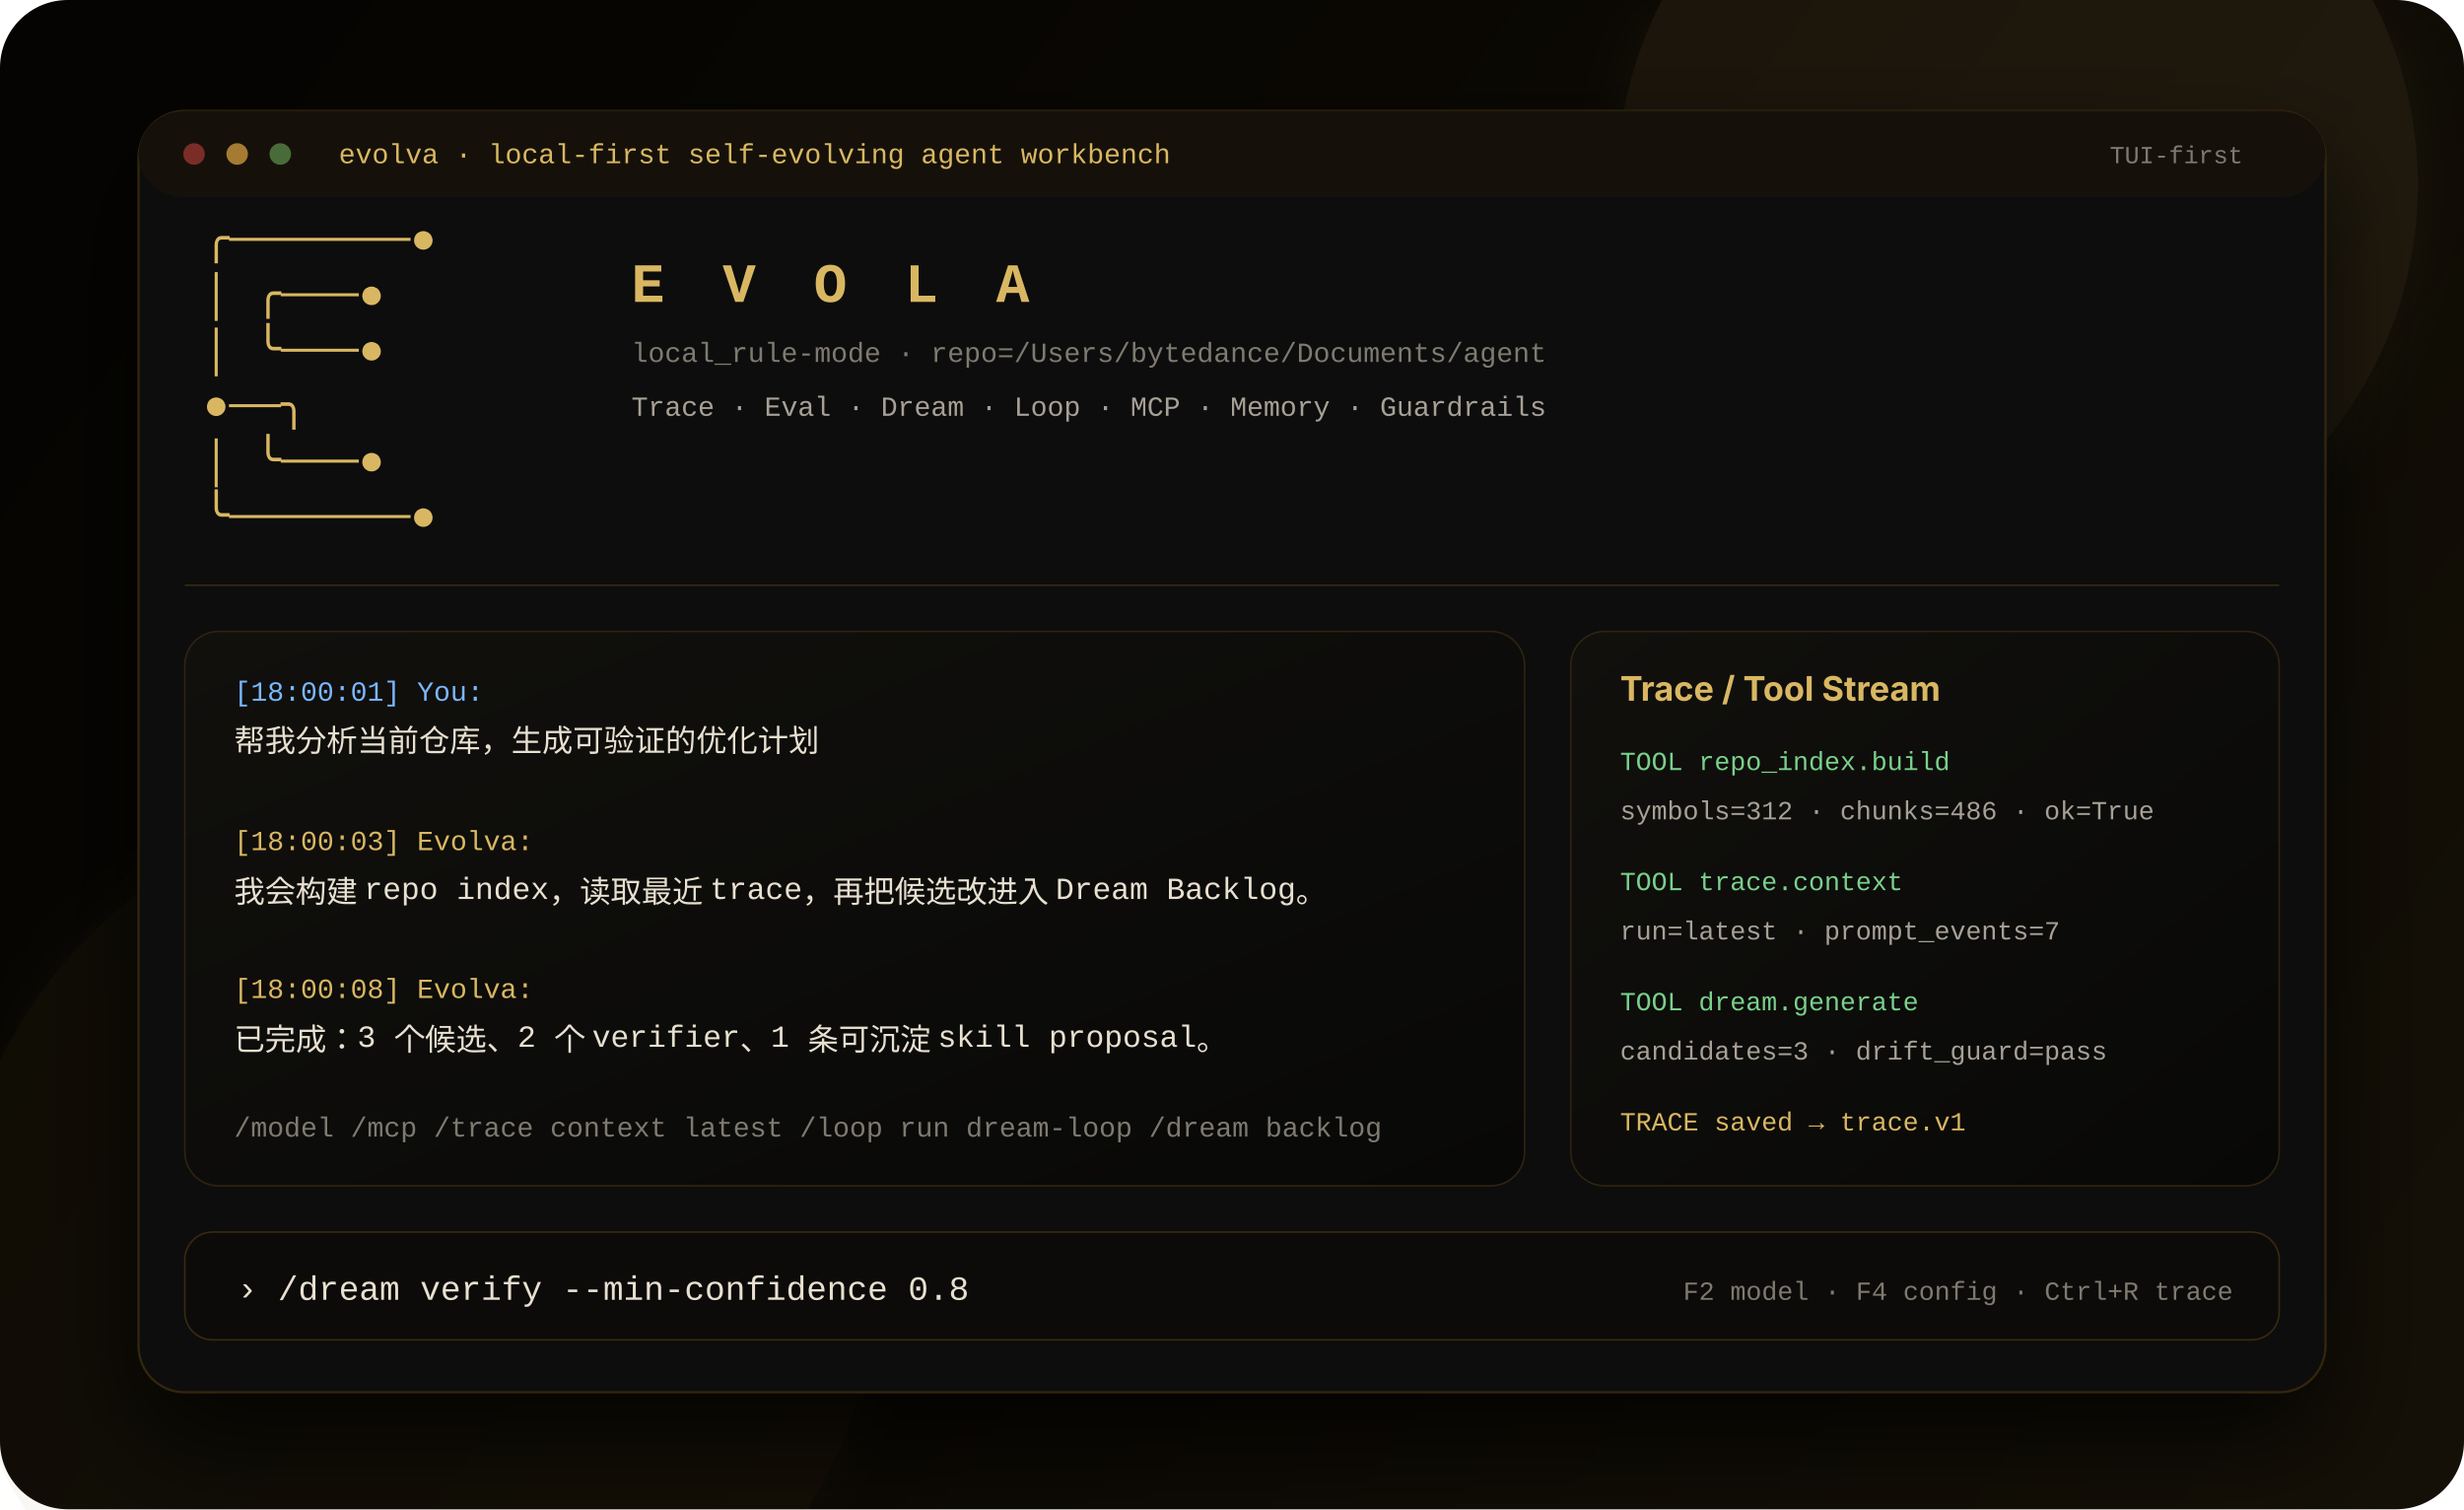
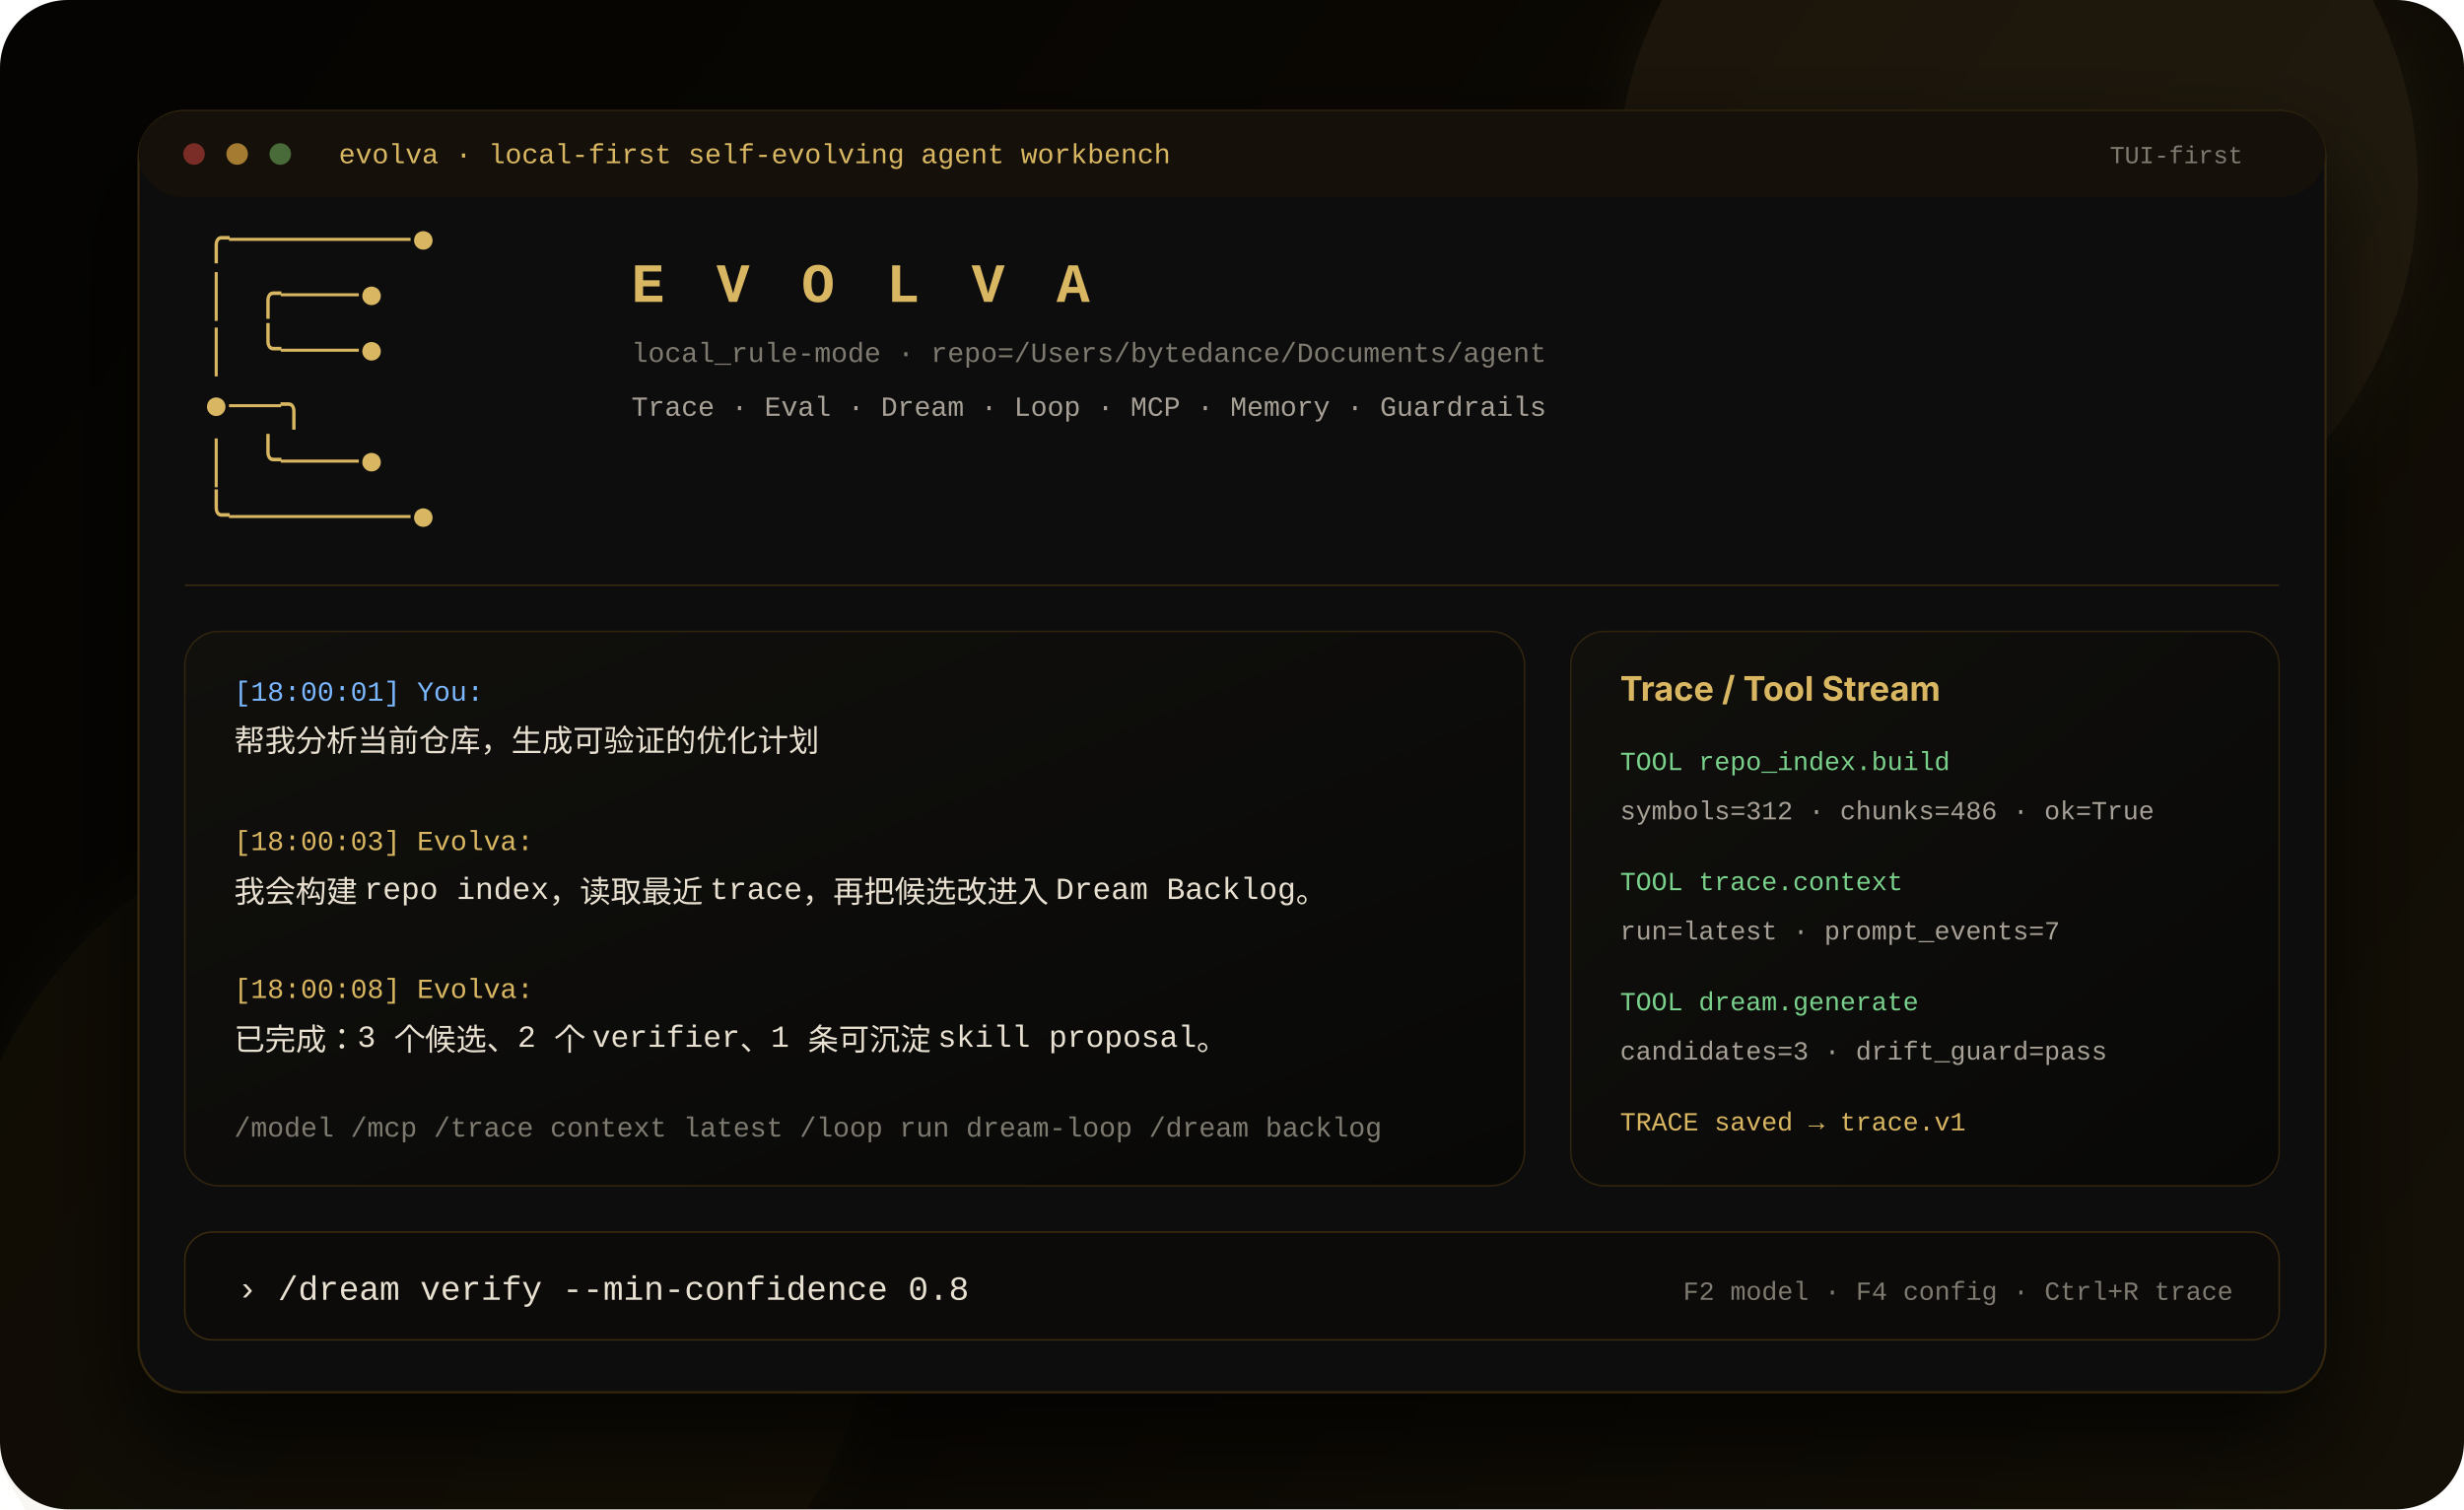
<svg xmlns="http://www.w3.org/2000/svg" width="1600" height="980" viewBox="0 0 1600 980" fill="none" role="img" aria-label="Evolva TUI Workbench preview">
  <defs>
    <linearGradient id="page" x1="120" y1="0" x2="1480" y2="980" gradientUnits="userSpaceOnUse">
      <stop stop-color="#050402" />
      <stop offset="0.48" stop-color="#0B0803" />
      <stop offset="1" stop-color="#141007" />
    </linearGradient>
    <linearGradient id="panel" x1="0" y1="0" x2="1" y2="1">
      <stop stop-color="#11100D" />
      <stop offset="1" stop-color="#080807" />
    </linearGradient>
    <linearGradient id="gold" x1="0" y1="0" x2="1" y2="1">
      <stop stop-color="#FFF0B3" />
      <stop offset="0.45" stop-color="#D9B762" />
      <stop offset="1" stop-color="#9F7A30" />
    </linearGradient>
    <filter id="shadow" x="-20%" y="-20%" width="140%" height="140%">
      <feDropShadow dx="0" dy="34" stdDeviation="34" flood-color="#000000" flood-opacity="0.72" />
    </filter>
    <filter id="softGlow" x="-50%" y="-50%" width="200%" height="200%">
      <feGaussianBlur stdDeviation="18" result="blur" />
      <feColorMatrix in="blur" type="matrix" values="1 0 0 0 0.9  0 1 0 0 0.7  0 0 1 0 0.25  0 0 0 0.45 0" />
      <feBlend in="SourceGraphic" />
    </filter>
    <style>
      .mono{font-family: ui-monospace, SFMono-Regular, Menlo, Monaco, Consolas, 'Liberation Mono', monospace;}
      .sans{font-family: Inter, ui-sans-serif, -apple-system, BlinkMacSystemFont, 'Segoe UI', sans-serif;}
      .dim{fill:#7E7A70}.muted{fill:#A7A096}.text{fill:#E8E0D0}.gold{fill:#D9B762}.blue{fill:#7AB7FF}.green{fill:#79D18B}.red{fill:#E07A7A}
    </style>
  </defs>
  <rect width="1600" height="980" rx="44" fill="url(#page)" />
  <circle cx="1310" cy="120" r="260" fill="#D9B762" opacity="0.08" filter="url(#softGlow)" />
  <circle cx="270" cy="820" r="300" fill="#9F7A30" opacity="0.06" filter="url(#softGlow)" />
  <rect x="90" y="72" width="1420" height="832" rx="30" fill="#080807" stroke="#322511" stroke-width="1.5" filter="url(#shadow)" />
  <rect x="90" y="72" width="1420" height="56" rx="30" fill="#15110A" />
  <circle cx="126" cy="100" r="7" fill="#7A2D27" />
  <circle cx="154" cy="100" r="7" fill="#A57B32" />
  <circle cx="182" cy="100" r="7" fill="#496B39" />
  <text x="220" y="106" class="mono gold" font-size="18">evolva · local-first self-evolving agent workbench</text>
  <text x="1370" y="106" class="mono dim" font-size="16">TUI-first</text>
  <g transform="translate(132 164)">
    <text x="0" y="0" class="mono gold" font-size="28" font-weight="700">╭───────●</text>
    <text x="0" y="36" class="mono gold" font-size="28" font-weight="700">│  ╭───●</text>
    <text x="0" y="72" class="mono gold" font-size="28" font-weight="700">│  ╰───●</text>
    <text x="0" y="108" class="mono gold" font-size="28" font-weight="700">●──╮</text>
    <text x="0" y="144" class="mono gold" font-size="28" font-weight="700">│  ╰───●</text>
    <text x="0" y="180" class="mono gold" font-size="28" font-weight="700">╰───────●</text>
  </g>
-   <text x="410" y="196" class="mono gold" font-size="36" font-weight="800" letter-spacing="8">E V O L A</text>
+   <text x="410" y="196" class="mono gold" font-size="36" font-weight="800" letter-spacing="6">E V O L V A</text>
  <text x="410" y="235" class="mono dim" font-size="18">local_rule-mode · repo=/Users/bytedance/Documents/agent</text>
  <text x="410" y="270" class="mono muted" font-size="18">Trace · Eval · Dream · Loop · MCP · Memory · Guardrails</text>
  <line x1="120" y1="380" x2="1480" y2="380" stroke="#3A2A10" stroke-width="1" />
  <rect x="120" y="410" width="870" height="360" rx="22" fill="url(#panel)" stroke="#30240F" />
  <rect x="1020" y="410" width="460" height="360" rx="22" fill="url(#panel)" stroke="#30240F" />
  <text x="152" y="455" class="mono blue" font-size="18">[18:00:01] You:</text>
  <text x="152" y="488" class="mono text" font-size="20">帮我分析当前仓库，生成可验证的优化计划</text>
  <text x="152" y="552" class="mono gold" font-size="18">[18:00:03] Evolva:</text>
  <text x="152" y="586" class="mono text" font-size="20">我会构建 repo index，读取最近 trace，再把候选改进入 Dream Backlog。</text>
  <text x="152" y="648" class="mono gold" font-size="18">[18:00:08] Evolva:</text>
  <text x="152" y="682" class="mono text" font-size="20">已完成：3 个候选、2 个 verifier、1 条可沉淀 skill proposal。</text>
  <text x="152" y="738" class="mono dim" font-size="18">/model  /mcp  /trace context latest  /loop run dream-loop  /dream backlog</text>
  <text x="1052" y="455" class="sans gold" font-size="22" font-weight="700">Trace / Tool Stream</text>
  <g class="mono" font-size="17">
    <text x="1052" y="500" class="green">TOOL repo_index.build</text>
    <text x="1052" y="532" class="muted">symbols=312 · chunks=486 · ok=True</text>
    <text x="1052" y="578" class="green">TOOL trace.context</text>
    <text x="1052" y="610" class="muted">run=latest · prompt_events=7</text>
    <text x="1052" y="656" class="green">TOOL dream.generate</text>
    <text x="1052" y="688" class="muted">candidates=3 · drift_guard=pass</text>
    <text x="1052" y="734" class="gold">TRACE saved → trace.v1</text>
  </g>
  <rect x="120" y="800" width="1360" height="70" rx="18" fill="#0C0B09" stroke="#3A2A10" />
  <text x="154" y="844" class="mono text" font-size="22">› /dream verify --min-confidence 0.8</text>
  <text x="1450" y="844" class="mono dim" font-size="17" text-anchor="end">F2 model · F4 config · Ctrl+R trace</text>
</svg>
